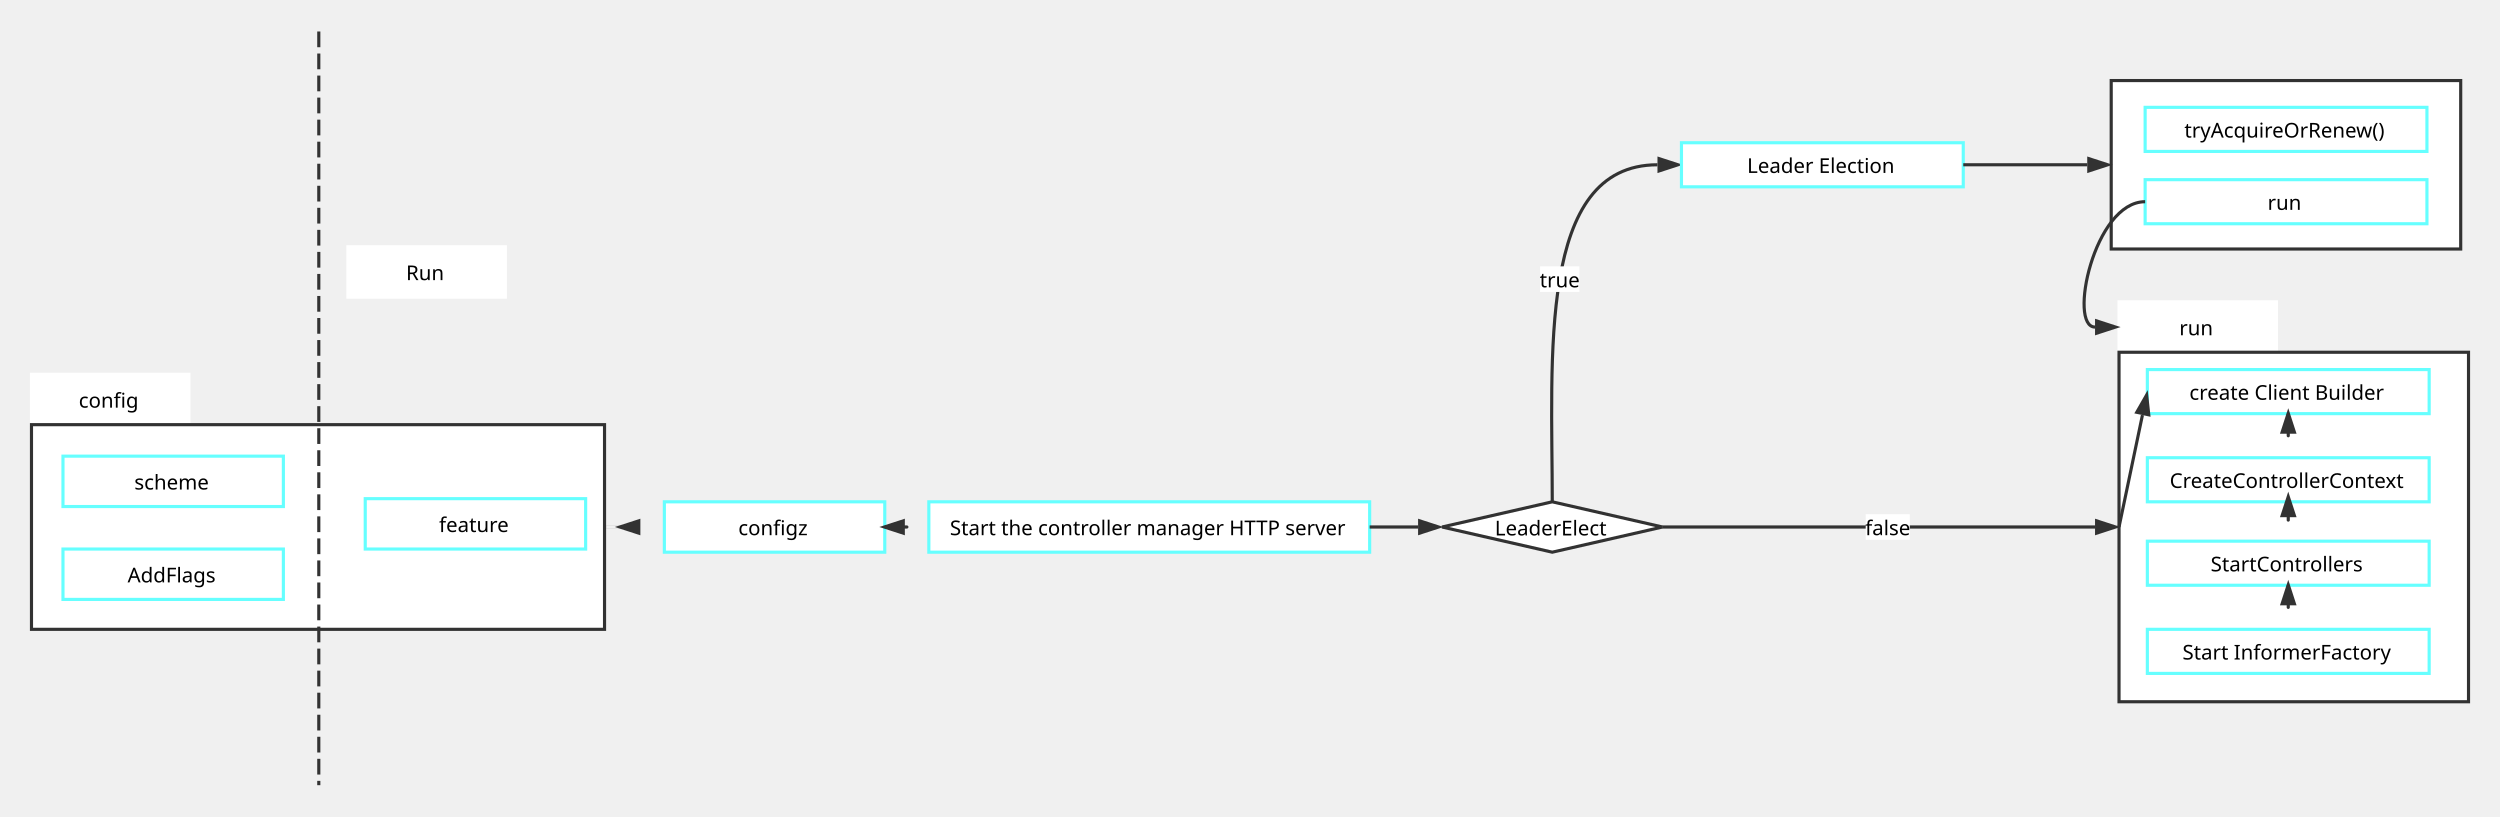
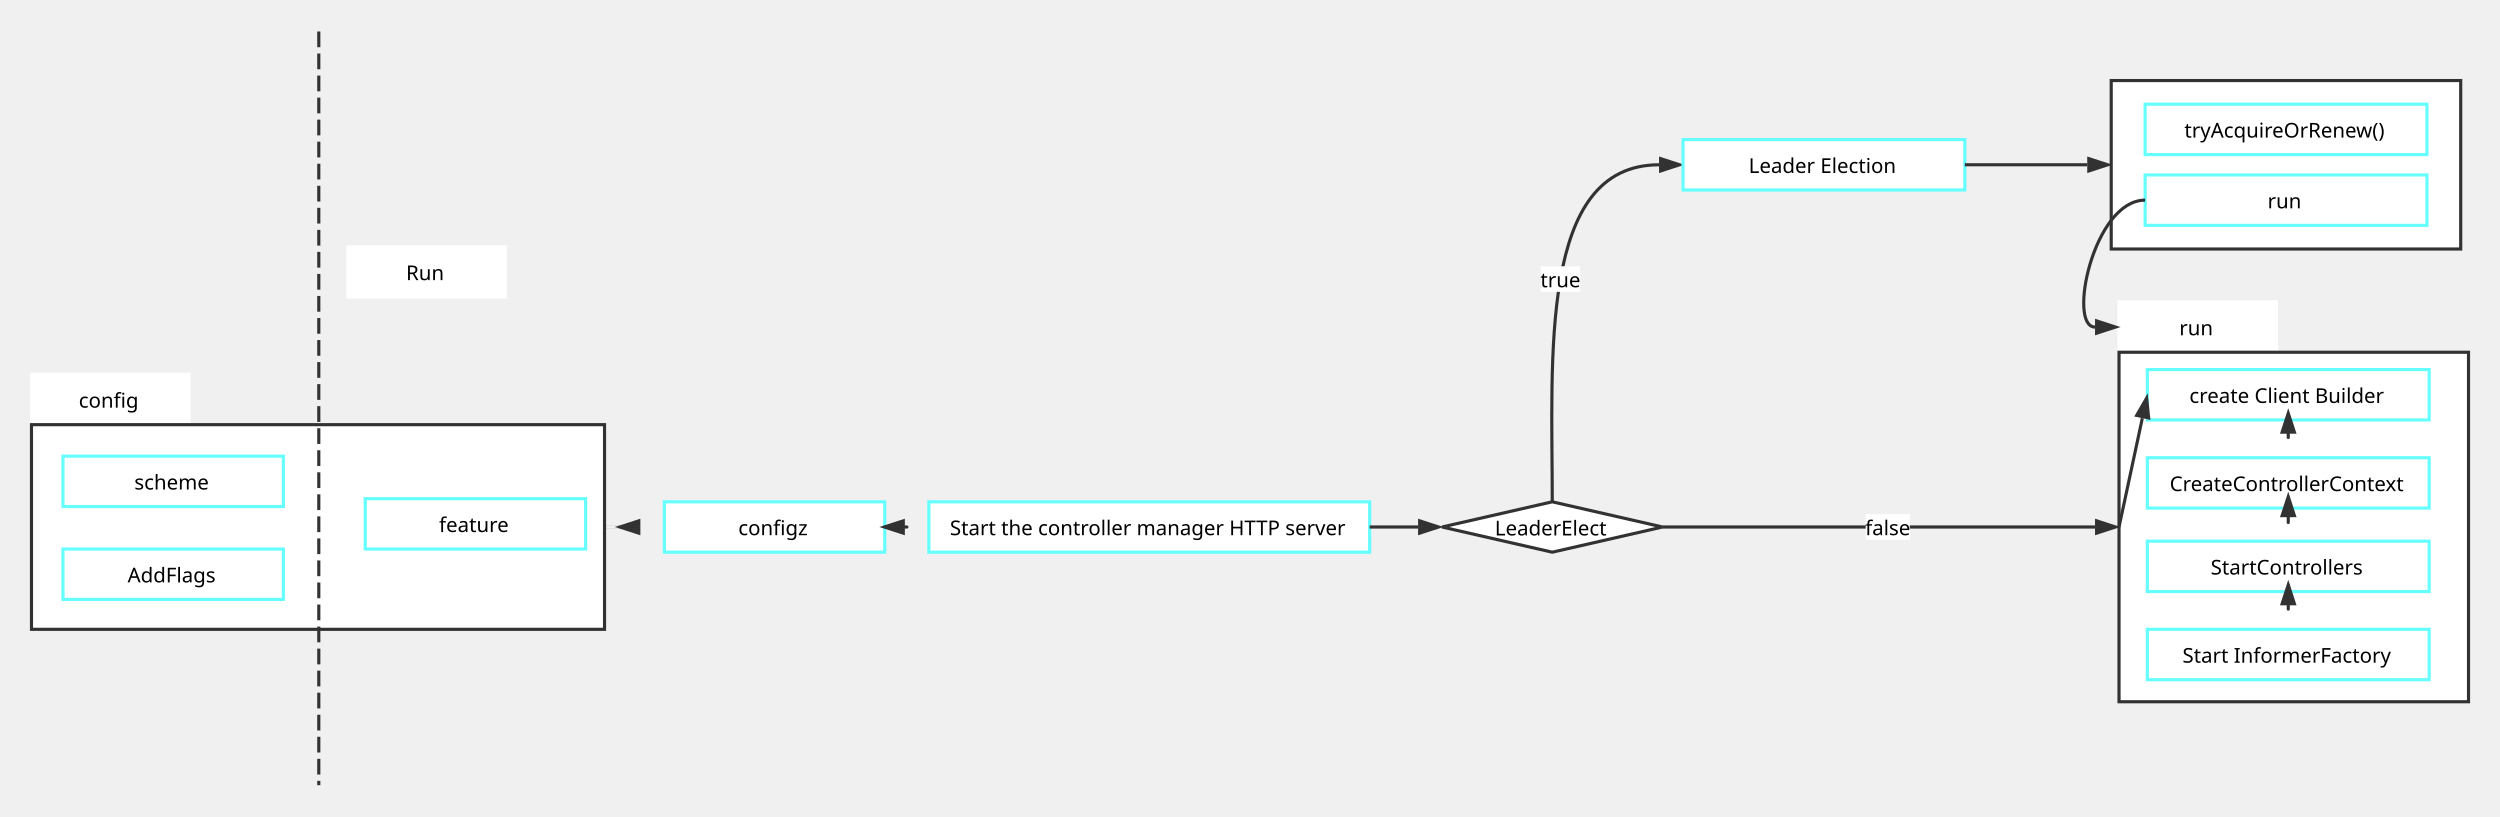
<svg xmlns="http://www.w3.org/2000/svg" id="processonSvg1000" viewBox="318.0 61.25 1588.0 518.75" width="1588.0" height="518.75">
  <defs id="ProcessOnDefs1001">
    <marker id="ProcessOnMarker1044" markerUnits="userSpaceOnUse" orient="auto" markerWidth="16.236" markerHeight="10.551" viewBox="-1.0 -1.376 16.236 10.551" refX="-1.0" refY="3.899">
      <path id="ProcessOnPath1045" d="M12.0 3.899L0.0 7.798V0.0Z" stroke="#323232" stroke-width="2.0" fill="#323232" transform="matrix(1.0,0.0,0.0,1.0,0.0,0.0)" />
    </marker>
    <marker id="ProcessOnMarker1048" markerUnits="userSpaceOnUse" orient="auto" markerWidth="16.236" markerHeight="10.551" viewBox="-1.0 -1.376 16.236 10.551" refX="-1.0" refY="3.899">
      <path id="ProcessOnPath1049" d="M12.0 3.899L0.0 7.798V0.0Z" stroke="#323232" stroke-width="2.0" fill="#323232" transform="matrix(1.0,0.0,0.0,1.0,0.0,0.0)" />
    </marker>
    <marker id="ProcessOnMarker1056" markerUnits="userSpaceOnUse" orient="auto" markerWidth="16.236" markerHeight="10.551" viewBox="-1.0 -1.376 16.236 10.551" refX="-1.0" refY="3.899">
      <path id="ProcessOnPath1057" d="M12.0 3.899L0.0 7.798V0.0Z" stroke="#323232" stroke-width="2.0" fill="#323232" transform="matrix(1.0,0.0,0.0,1.0,0.0,0.0)" />
    </marker>
    <marker id="ProcessOnMarker1060" markerUnits="userSpaceOnUse" orient="auto" markerWidth="16.236" markerHeight="10.551" viewBox="-1.0 -1.376 16.236 10.551" refX="-1.0" refY="3.899">
      <path id="ProcessOnPath1061" d="M12.0 3.899L0.0 7.798V0.0Z" stroke="#323232" stroke-width="2.0" fill="#323232" transform="matrix(1.0,0.0,0.0,1.0,0.0,0.0)" />
    </marker>
    <marker id="ProcessOnMarker1067" markerUnits="userSpaceOnUse" orient="auto" markerWidth="16.236" markerHeight="10.551" viewBox="-1.0 -1.376 16.236 10.551" refX="-1.0" refY="3.899">
      <path id="ProcessOnPath1068" d="M12.0 3.899L0.0 7.798V0.0Z" stroke="#323232" stroke-width="2.0" fill="#323232" transform="matrix(1.0,0.0,0.0,1.0,0.0,0.0)" />
    </marker>
    <marker id="ProcessOnMarker1088" markerUnits="userSpaceOnUse" orient="auto" markerWidth="16.236" markerHeight="10.551" viewBox="-1.0 -1.376 16.236 10.551" refX="-1.0" refY="3.899">
      <path id="ProcessOnPath1089" d="M12.0 3.899L0.0 7.798V0.0Z" stroke="#323232" stroke-width="2.0" fill="#323232" transform="matrix(1.0,0.0,0.0,1.0,0.0,0.0)" />
    </marker>
    <marker id="ProcessOnMarker1092" markerUnits="userSpaceOnUse" orient="auto" markerWidth="16.236" markerHeight="10.551" viewBox="-1.0 -1.376 16.236 10.551" refX="-1.0" refY="3.899">
      <path id="ProcessOnPath1093" d="M12.0 3.899L0.0 7.798V0.0Z" stroke="#323232" stroke-width="2.0" fill="#323232" transform="matrix(1.0,0.0,0.0,1.0,0.0,0.0)" />
    </marker>
    <marker id="ProcessOnMarker1096" markerUnits="userSpaceOnUse" orient="auto" markerWidth="16.236" markerHeight="10.551" viewBox="-1.0 -1.376 16.236 10.551" refX="-1.0" refY="3.899">
      <path id="ProcessOnPath1097" d="M12.0 3.899L0.0 7.798V0.0Z" stroke="#323232" stroke-width="2.0" fill="#323232" transform="matrix(1.0,0.0,0.0,1.0,0.0,0.0)" />
    </marker>
    <marker id="ProcessOnMarker1104" markerUnits="userSpaceOnUse" orient="auto" markerWidth="16.236" markerHeight="10.551" viewBox="-1.0 -1.376 16.236 10.551" refX="-1.0" refY="3.899">
      <path id="ProcessOnPath1105" d="M12.0 3.899L0.0 7.798V0.0Z" stroke="#323232" stroke-width="2.0" fill="#323232" transform="matrix(1.0,0.0,0.0,1.0,0.0,0.0)" />
    </marker>
    <marker id="ProcessOnMarker1118" markerUnits="userSpaceOnUse" orient="auto" markerWidth="16.236" markerHeight="10.551" viewBox="-1.0 -1.376 16.236 10.551" refX="-1.0" refY="3.899">
      <path id="ProcessOnPath1119" d="M12.0 3.899L0.0 7.798V0.0Z" stroke="#323232" stroke-width="2.0" fill="#323232" transform="matrix(1.0,0.0,0.0,1.0,0.0,0.0)" />
    </marker>
    <marker id="ProcessOnMarker1126" markerUnits="userSpaceOnUse" orient="auto" markerWidth="16.236" markerHeight="10.551" viewBox="-1.0 -1.376 16.236 10.551" refX="-1.0" refY="3.899">
      <path id="ProcessOnPath1127" d="M12.0 3.899L0.0 7.798V0.0Z" stroke="#323232" stroke-width="2.0" fill="#323232" transform="matrix(1.0,0.0,0.0,1.0,0.0,0.0)" />
    </marker>
  </defs>
  <g id="ProcessOnG1002">
    <path id="ProcessOnPath1003" d="M318.0 61.25H1906.0V580.0H318.0V61.25Z" fill="none" />
    <g id="ProcessOnG1004">
      <g id="ProcessOnG1005" transform="matrix(1.0,0.0,0.0,1.0,338.0,299.0)" opacity="1.0">
        <path id="ProcessOnPath1006" d="M0.0 0.0L100.0 0.0L100.0 32.0L0.0 32.0Z" stroke="#ffffff" stroke-width="2.0" stroke-dasharray="none" opacity="1.0" fill="#ffffff" />
        <g id="ProcessOnG1007" transform="matrix(1.0,0.0,0.0,1.0,10.0,7.875)">
          <text id="ProcessOnText1008" fill="#000000" font-size="13" x="39.0" y="13.325" font-family="微软雅黑" font-weight="normal" font-style="normal" text-decoration="none" family="微软雅黑" text-anchor="middle" size="13">config</text>
        </g>
      </g>
      <g id="ProcessOnG1009" transform="matrix(1.0,0.0,0.0,1.0,338.0,331.0)" opacity="1.0">
        <path id="ProcessOnPath1010" d="M0.0 0.0L364.0 0.0L364.0 130.0L0.0 130.0Z" stroke="#323232" stroke-width="2.0" stroke-dasharray="none" opacity="1.0" fill="#ffffff" />
      </g>
      <g id="ProcessOnG1011" transform="matrix(1.0,0.0,0.0,1.0,358.0,351.0)" opacity="1.0">
        <path id="ProcessOnPath1012" d="M0.0 0.0L140.0 0.0L140.0 32.0L0.0 32.0Z" stroke="#66ffff" stroke-width="2.0" stroke-dasharray="none" opacity="1.0" fill="#ffffff" />
        <g id="ProcessOnG1013" transform="matrix(1.0,0.0,0.0,1.0,10.0,7.875)">
          <text id="ProcessOnText1014" fill="#000000" font-size="13" x="59.0" y="13.325" font-family="微软雅黑" font-weight="normal" font-style="normal" text-decoration="none" family="微软雅黑" text-anchor="middle" size="13">scheme</text>
        </g>
      </g>
      <g id="ProcessOnG1015" transform="matrix(1.0,0.0,0.0,1.0,358.0,410.0)" opacity="1.0">
        <path id="ProcessOnPath1016" d="M0.0 0.0L140.0 0.0L140.0 32.0L0.0 32.0Z" stroke="#66ffff" stroke-width="2.0" stroke-dasharray="none" opacity="1.0" fill="#ffffff" />
        <g id="ProcessOnG1017" transform="matrix(1.0,0.0,0.0,1.0,10.0,7.875)">
          <text id="ProcessOnText1018" fill="#000000" font-size="13" x="59.0" y="13.325" font-family="微软雅黑" font-weight="normal" font-style="normal" text-decoration="none" family="微软雅黑" text-anchor="middle" size="13">AddFlags</text>
        </g>
      </g>
      <g id="ProcessOnG1019" transform="matrix(1.0,0.0,0.0,1.0,509.5,81.25)" opacity="1.0">
        <path id="ProcessOnPath1020" d="M11.0 0.0L11.0 478.75" stroke="#323232" stroke-width="2.0" stroke-dasharray="10.0 4.0" opacity="1.0" fill="none" />
        <path id="ProcessOnPath1021" d="M0.0 0.0L21.0 0.0L21.0 478.75L0.0 478.75Z" stroke="none" stroke-width="0.0" stroke-dasharray="0.0 0.0" opacity="1.0" fill="none" />
      </g>
      <g id="ProcessOnG1022" transform="matrix(1.0,0.0,0.0,1.0,539.0,218.0)" opacity="1.0">
        <path id="ProcessOnPath1023" d="M0.0 0.0L100.0 0.0L100.0 32.0L0.0 32.0Z" stroke="#ffffff" stroke-width="2.0" stroke-dasharray="none" opacity="1.0" fill="#ffffff" />
        <g id="ProcessOnG1024" transform="matrix(1.0,0.0,0.0,1.0,10.0,7.875)">
          <text id="ProcessOnText1025" fill="#000000" font-size="13" x="39.0" y="13.325" font-family="微软雅黑" font-weight="normal" font-style="normal" text-decoration="none" family="微软雅黑" text-anchor="middle" size="13">Run</text>
        </g>
      </g>
      <g id="ProcessOnG1026" transform="matrix(1.0,0.0,0.0,1.0,550.0,378.0)" opacity="1.0">
        <path id="ProcessOnPath1027" d="M0.0 0.0L140.0 0.0L140.0 32.0L0.0 32.0Z" stroke="#66ffff" stroke-width="2.0" stroke-dasharray="none" opacity="1.0" fill="#ffffff" />
        <g id="ProcessOnG1028" transform="matrix(1.0,0.0,0.0,1.0,10.0,7.875)">
          <text id="ProcessOnText1029" fill="#000000" font-size="13" x="59.0" y="13.325" font-family="微软雅黑" font-weight="normal" font-style="normal" text-decoration="none" family="微软雅黑" text-anchor="middle" size="13">feature</text>
        </g>
      </g>
      <g id="ProcessOnG1030" transform="matrix(1.0,0.0,0.0,1.0,1664.0,253.0)" opacity="1.0">
        <path id="ProcessOnPath1031" d="M0.0 0.0L100.0 0.0L100.0 32.0L0.0 32.0Z" stroke="#ffffff" stroke-width="2.0" stroke-dasharray="none" opacity="1.0" fill="#ffffff" />
        <g id="ProcessOnG1032" transform="matrix(1.0,0.0,0.0,1.0,10.0,7.875)">
          <text id="ProcessOnText1033" fill="#000000" font-size="13" x="39.0" y="13.325" font-family="微软雅黑" font-weight="normal" font-style="normal" text-decoration="none" family="微软雅黑" text-anchor="middle" size="13">run</text>
        </g>
      </g>
      <g id="ProcessOnG1034" transform="matrix(1.0,0.0,0.0,1.0,908.0,380.0)" opacity="1.0">
        <path id="ProcessOnPath1035" d="M0.0 0.0L280.0 0.0L280.0 32.0L0.0 32.0Z" stroke="#66ffff" stroke-width="2.0" stroke-dasharray="none" opacity="1.0" fill="#ffffff" />
        <g id="ProcessOnG1036" transform="matrix(1.0,0.0,0.0,1.0,10.0,7.875)">
          <text id="ProcessOnText1037" fill="#000000" font-size="13" x="129.0" y="13.325" font-family="微软雅黑" font-weight="normal" font-style="normal" text-decoration="none" family="微软雅黑" text-anchor="middle" size="13">Start the controller manager HTTP server</text>
        </g>
      </g>
      <g id="ProcessOnG1038" transform="matrix(1.0,0.0,0.0,1.0,740.0,380.0)" opacity="1.0">
        <path id="ProcessOnPath1039" d="M0.0 0.0L140.0 0.0L140.0 32.0L0.0 32.0Z" stroke="#66ffff" stroke-width="2.0" stroke-dasharray="none" opacity="1.0" fill="#ffffff" />
        <g id="ProcessOnG1040" transform="matrix(1.0,0.0,0.0,1.0,10.0,7.875)">
          <text id="ProcessOnText1041" fill="#000000" font-size="13" x="59.0" y="13.325" font-family="微软雅黑" font-weight="normal" font-style="normal" text-decoration="none" family="微软雅黑" text-anchor="middle" size="13">configz</text>
        </g>
      </g>
      <g id="ProcessOnG1042">
        <path id="ProcessOnPath1043" d="M702.0 396.0C717.2 396.0 724.8 396.0 724.764 396.0" stroke="#323232" stroke-width="2.0" stroke-dasharray="none" fill="none" marker-end="url(#ProcessOnMarker1044)" />
      </g>
      <g id="ProcessOnG1046">
        <path id="ProcessOnPath1047" d="M880.0 396.0C891.2 396.0 896.8 396.0 892.764 396.0" stroke="#323232" stroke-width="2.0" stroke-dasharray="none" fill="none" marker-end="url(#ProcessOnMarker1048)" />
      </g>
      <g id="ProcessOnG1050" transform="matrix(1.0,0.0,0.0,1.0,1234.0,380.0)" opacity="1.0">
        <path id="ProcessOnPath1051" d="M0.0 16.0L70.0 0.0L140.0 16.0L70.0 32.0Z" stroke="#323232" stroke-width="2.0" stroke-dasharray="none" opacity="1.0" fill="#ffffff" />
        <g id="ProcessOnG1052" transform="matrix(1.0,0.0,0.0,1.0,10.0,8.035)">
          <text id="ProcessOnText1053" fill="#000000" font-size="13" x="59.0" y="13.325" font-family="微软雅黑" font-weight="normal" font-style="normal" text-decoration="none" family="微软雅黑" text-anchor="middle" size="13">LeaderElect</text>
        </g>
      </g>
      <g id="ProcessOnG1054">
        <path id="ProcessOnPath1055" d="M1188.0 396.0C1206.4 396.0 1215.6 396.0 1218.764 396.0" stroke="#323232" stroke-width="2.0" stroke-dasharray="none" fill="none" marker-end="url(#ProcessOnMarker1056)" />
      </g>
      <g id="ProcessOnG1058">
-         <path id="ProcessOnPath1059" d="M1304.0 380.0C1304.0 288.291 1294.353 165.917 1370.826 165.917" stroke="#323232" stroke-width="2.0" stroke-dasharray="none" fill="none" marker-end="url(#ProcessOnMarker1060)" />
-         <g id="ProcessOnG1062" transform="matrix(1.0,0.0,0.0,1.0,1308.736,230.4425)">
+         <path id="ProcessOnPath1059" d="M1304.0 380.0C1304.0 288.149 1295.211 165.922 1371.826 165.922" stroke="#323232" stroke-width="2.0" stroke-dasharray="none" fill="none" marker-end="url(#ProcessOnMarker1060)" />
+         <g id="ProcessOnG1062" transform="matrix(1.0,0.0,0.0,1.0,1309.183,230.3918)">
          <path id="ProcessOnPath1063" d="M0 0H25.0V16.25H0Z" fill="#fff" transform="matrix(1.0,0.0,0.0,1.0,-12.5,0.0)" />
          <text id="ProcessOnText1064" fill="#000000" font-size="13" x="0.0" y="13.325" font-family="微软雅黑" font-weight="normal" font-style="normal" text-decoration="none" family="微软雅黑" text-anchor="middle" size="13">true</text>
        </g>
      </g>
      <g id="ProcessOnG1065">
        <path id="ProcessOnPath1066" d="M1374.0 396.0C1490.0 396 1548.0 396.0 1648.764 396.0" stroke="#323232" stroke-width="2.0" stroke-dasharray="none" fill="none" marker-end="url(#ProcessOnMarker1067)" />
        <g id="ProcessOnG1069" transform="matrix(1.0,0.0,0.0,1.0,1517.095,387.875)">
          <path id="ProcessOnPath1070" d="M0 0H28.0V16.25H0Z" fill="#fff" transform="matrix(1.0,0.0,0.0,1.0,-14.0,0.0)" />
          <text id="ProcessOnText1071" fill="#000000" font-size="13" x="0.0" y="13.325" font-family="微软雅黑" font-weight="normal" font-style="normal" text-decoration="none" family="微软雅黑" text-anchor="middle" size="13">false</text>
        </g>
      </g>
      <g id="ProcessOnG1072" transform="matrix(1.0,0.0,0.0,1.0,1664.0,285.0)" opacity="1.0">
        <path id="ProcessOnPath1073" d="M0.0 0.0L222.0 0.0L222.0 222.0L0.0 222.0Z" stroke="#323232" stroke-width="2.0" stroke-dasharray="none" opacity="1.0" fill="#ffffff" />
      </g>
      <g id="ProcessOnG1074" transform="matrix(1.0,0.0,0.0,1.0,1682.0,352.0)" opacity="1.0">
-         <path id="ProcessOnPath1075" d="M0.0 0.0L179.0 0.0L179.0 28.0L0.0 28.0Z" stroke="#66ffff" stroke-width="2.0" stroke-dasharray="none" opacity="1.0" fill="#ffffff" />
-         <g id="ProcessOnG1076" transform="matrix(1.0,0.0,0.0,1.0,10.0,5.875)">
+         <path id="ProcessOnPath1075" d="M0.0 0.0L179.0 0.0L179.0 32.0L0.0 32.0Z" stroke="#66ffff" stroke-width="2.0" stroke-dasharray="none" opacity="1.0" fill="#ffffff" />
+         <g id="ProcessOnG1076" transform="matrix(1.0,0.0,0.0,1.0,10.0,7.875)">
          <text id="ProcessOnText1077" fill="#000000" font-size="13" x="78.5" y="13.325" font-family="微软雅黑" font-weight="normal" font-style="normal" text-decoration="none" family="微软雅黑" text-anchor="middle" size="13">CreateControllerContext</text>
        </g>
      </g>
      <g id="ProcessOnG1078" transform="matrix(1.0,0.0,0.0,1.0,1682.0,296.0)" opacity="1.0">
-         <path id="ProcessOnPath1079" d="M0.0 0.0L179.0 0.0L179.0 28.0L0.0 28.0Z" stroke="#66ffff" stroke-width="2.0" stroke-dasharray="none" opacity="1.0" fill="#ffffff" />
-         <g id="ProcessOnG1080" transform="matrix(1.0,0.0,0.0,1.0,10.0,5.875)">
+         <path id="ProcessOnPath1079" d="M0.0 0.0L179.0 0.0L179.0 32.0L0.0 32.0Z" stroke="#66ffff" stroke-width="2.0" stroke-dasharray="none" opacity="1.0" fill="#ffffff" />
+         <g id="ProcessOnG1080" transform="matrix(1.0,0.0,0.0,1.0,10.0,7.875)">
          <text id="ProcessOnText1081" fill="#000000" font-size="13" x="78.5" y="13.325" font-family="微软雅黑" font-weight="normal" font-style="normal" text-decoration="none" family="微软雅黑" text-anchor="middle" size="13">create Client Builder</text>
        </g>
      </g>
      <g id="ProcessOnG1082" transform="matrix(1.0,0.0,0.0,1.0,1682.0,405.0)" opacity="1.0">
-         <path id="ProcessOnPath1083" d="M0.0 0.0L179.0 0.0L179.0 28.0L0.0 28.0Z" stroke="#66ffff" stroke-width="2.0" stroke-dasharray="none" opacity="1.0" fill="#ffffff" />
-         <g id="ProcessOnG1084" transform="matrix(1.0,0.0,0.0,1.0,10.0,5.875)">
+         <path id="ProcessOnPath1083" d="M0.0 0.0L179.0 0.0L179.0 32.0L0.0 32.0Z" stroke="#66ffff" stroke-width="2.0" stroke-dasharray="none" opacity="1.0" fill="#ffffff" />
+         <g id="ProcessOnG1084" transform="matrix(1.0,0.0,0.0,1.0,10.0,7.875)">
          <text id="ProcessOnText1085" fill="#000000" font-size="13" x="78.5" y="13.325" font-family="微软雅黑" font-weight="normal" font-style="normal" text-decoration="none" family="微软雅黑" text-anchor="middle" size="13">StartControllers</text>
        </g>
      </g>
      <g id="ProcessOnG1086">
-         <path id="ProcessOnPath1087" d="M1664.0 396.0L1678.879 324.913" stroke="#323232" stroke-width="2.0" stroke-dasharray="none" fill="none" marker-end="url(#ProcessOnMarker1088)" />
+         <path id="ProcessOnPath1087" d="M1664.0 396.0L1678.808 326.898" stroke="#323232" stroke-width="2.0" stroke-dasharray="none" fill="none" marker-end="url(#ProcessOnMarker1088)" />
      </g>
      <g id="ProcessOnG1090">
-         <path id="ProcessOnPath1091" d="M1771.5 324.0C1771.5 335.2 1771.5 340.8 1771.5 336.764" stroke="#323232" stroke-width="2.0" stroke-dasharray="none" fill="none" marker-end="url(#ProcessOnMarker1092)" />
+         <path id="ProcessOnPath1091" d="M1771.5 328.0C1771.5 337.6 1771.5 342.4 1771.5 336.764" stroke="#323232" stroke-width="2.0" stroke-dasharray="none" fill="none" marker-end="url(#ProcessOnMarker1092)" />
      </g>
      <g id="ProcessOnG1094">
-         <path id="ProcessOnPath1095" d="M1771.5 380.0C1771.5 390.0 1771.5 395.0 1771.5 389.764" stroke="#323232" stroke-width="2.0" stroke-dasharray="none" fill="none" marker-end="url(#ProcessOnMarker1096)" />
+         <path id="ProcessOnPath1095" d="M1771.5 384.0C1771.5 392.4 1771.5 396.6 1771.5 389.764" stroke="#323232" stroke-width="2.0" stroke-dasharray="none" fill="none" marker-end="url(#ProcessOnMarker1096)" />
      </g>
      <g id="ProcessOnG1098" transform="matrix(1.0,0.0,0.0,1.0,1682.0,461.0)" opacity="1.0">
-         <path id="ProcessOnPath1099" d="M0.0 0.0L179.0 0.0L179.0 28.0L0.0 28.0Z" stroke="#66ffff" stroke-width="2.0" stroke-dasharray="none" opacity="1.0" fill="#ffffff" />
-         <g id="ProcessOnG1100" transform="matrix(1.0,0.0,0.0,1.0,10.0,5.875)">
+         <path id="ProcessOnPath1099" d="M0.0 0.0L179.0 0.0L179.0 32.0L0.0 32.0Z" stroke="#66ffff" stroke-width="2.0" stroke-dasharray="none" opacity="1.0" fill="#ffffff" />
+         <g id="ProcessOnG1100" transform="matrix(1.0,0.0,0.0,1.0,10.0,7.875)">
          <text id="ProcessOnText1101" fill="#000000" font-size="13" x="78.5" y="13.325" font-family="微软雅黑" font-weight="normal" font-style="normal" text-decoration="none" family="微软雅黑" text-anchor="middle" size="13">Start InformerFactory</text>
        </g>
      </g>
      <g id="ProcessOnG1102">
-         <path id="ProcessOnPath1103" d="M1771.5 433.0C1771.5 444.2 1771.5 449.8 1771.5 445.764" stroke="#323232" stroke-width="2.0" stroke-dasharray="none" fill="none" marker-end="url(#ProcessOnMarker1104)" />
+         <path id="ProcessOnPath1103" d="M1771.5 437.0C1771.5 446.6 1771.5 451.4 1771.5 445.764" stroke="#323232" stroke-width="2.0" stroke-dasharray="none" fill="none" marker-end="url(#ProcessOnMarker1104)" />
      </g>
-       <g id="ProcessOnG1106" transform="matrix(1.0,0.0,0.0,1.0,1386.062,151.9167)" opacity="1.0">
-         <path id="ProcessOnPath1107" d="M0.0 0.0L179.0 0.0L179.0 28.0L0.0 28.0Z" stroke="#66ffff" stroke-width="2.0" stroke-dasharray="none" opacity="1.0" fill="#ffffff" />
-         <g id="ProcessOnG1108" transform="matrix(1.0,0.0,0.0,1.0,10.0,5.875)">
+       <g id="ProcessOnG1106" transform="matrix(1.0,0.0,0.0,1.0,1387.062,149.9219)" opacity="1.0">
+         <path id="ProcessOnPath1107" d="M0.0 0.0L179.0 0.0L179.0 32.0L0.0 32.0Z" stroke="#66ffff" stroke-width="2.0" stroke-dasharray="none" opacity="1.0" fill="#ffffff" />
+         <g id="ProcessOnG1108" transform="matrix(1.0,0.0,0.0,1.0,10.0,7.875)">
          <text id="ProcessOnText1109" fill="#000000" font-size="13" x="78.5" y="13.325" font-family="微软雅黑" font-weight="normal" font-style="normal" text-decoration="none" family="微软雅黑" text-anchor="middle" size="13">Leader Election</text>
        </g>
      </g>
      <g id="ProcessOnG1110" transform="matrix(1.0,0.0,0.0,1.0,1659.039,112.4219)" opacity="1.0">
        <path id="ProcessOnPath1111" d="M0.0 0.0L222.0 0.0L222.0 107.0L0.0 107.0Z" stroke="#323232" stroke-width="2.0" stroke-dasharray="none" opacity="1.0" fill="#ffffff" />
      </g>
-       <g id="ProcessOnG1112" transform="matrix(1.0,0.0,0.0,1.0,1680.59,175.375)" opacity="1.0">
-         <path id="ProcessOnPath1113" d="M0.0 0.0L179.0 0.0L179.0 28.0L0.0 28.0Z" stroke="#66ffff" stroke-width="2.0" stroke-dasharray="none" opacity="1.0" fill="#ffffff" />
-         <g id="ProcessOnG1114" transform="matrix(1.0,0.0,0.0,1.0,10.0,5.875)">
+       <g id="ProcessOnG1112" transform="matrix(1.0,0.0,0.0,1.0,1680.59,172.375)" opacity="1.0">
+         <path id="ProcessOnPath1113" d="M0.0 0.0L179.0 0.0L179.0 32.0L0.0 32.0Z" stroke="#66ffff" stroke-width="2.0" stroke-dasharray="none" opacity="1.0" fill="#ffffff" />
+         <g id="ProcessOnG1114" transform="matrix(1.0,0.0,0.0,1.0,10.0,7.875)">
          <text id="ProcessOnText1115" fill="#000000" font-size="13" x="78.5" y="13.325" font-family="微软雅黑" font-weight="normal" font-style="normal" text-decoration="none" family="微软雅黑" text-anchor="middle" size="13">run</text>
        </g>
      </g>
      <g id="ProcessOnG1116">
-         <path id="ProcessOnPath1117" d="M1565.062 165.917C1602.653 165.917 1621.448 165.922 1643.803 165.922" stroke="#323232" stroke-width="2.0" stroke-dasharray="none" fill="none" marker-end="url(#ProcessOnMarker1118)" />
+         <path id="ProcessOnPath1117" d="M1566.062 165.922C1603.253 165.922 1621.848 165.922 1643.803 165.922" stroke="#323232" stroke-width="2.0" stroke-dasharray="none" fill="none" marker-end="url(#ProcessOnMarker1118)" />
      </g>
-       <g id="ProcessOnG1120" transform="matrix(1.0,0.0,0.0,1.0,1680.59,129.4375)" opacity="1.0">
-         <path id="ProcessOnPath1121" d="M0.0 0.0L179.0 0.0L179.0 28.0L0.0 28.0Z" stroke="#66ffff" stroke-width="2.0" stroke-dasharray="none" opacity="1.0" fill="#ffffff" />
-         <g id="ProcessOnG1122" transform="matrix(1.0,0.0,0.0,1.0,10.0,5.875)">
+       <g id="ProcessOnG1120" transform="matrix(1.0,0.0,0.0,1.0,1680.59,127.4375)" opacity="1.0">
+         <path id="ProcessOnPath1121" d="M0.0 0.0L179.0 0.0L179.0 32.0L0.0 32.0Z" stroke="#66ffff" stroke-width="2.0" stroke-dasharray="none" opacity="1.0" fill="#ffffff" />
+         <g id="ProcessOnG1122" transform="matrix(1.0,0.0,0.0,1.0,10.0,7.875)">
          <text id="ProcessOnText1123" fill="#000000" font-size="13" x="78.5" y="13.325" font-family="微软雅黑" font-weight="normal" font-style="normal" text-decoration="none" family="微软雅黑" text-anchor="middle" size="13">tryAcquireOrRenew()</text>
        </g>
      </g>
      <g id="ProcessOnG1124">
-         <path id="ProcessOnPath1125" d="M1680.59 189.375C1648.056 189.375 1631.466 269.0 1648.764 269.0" stroke="#323232" stroke-width="2.0" stroke-dasharray="none" fill="none" marker-end="url(#ProcessOnMarker1126)" />
+         <path id="ProcessOnPath1125" d="M1680.59 188.375C1647.665 188.375 1631.074 269.0 1648.764 269.0" stroke="#323232" stroke-width="2.0" stroke-dasharray="none" fill="none" marker-end="url(#ProcessOnMarker1126)" />
      </g>
    </g>
  </g>
</svg>
